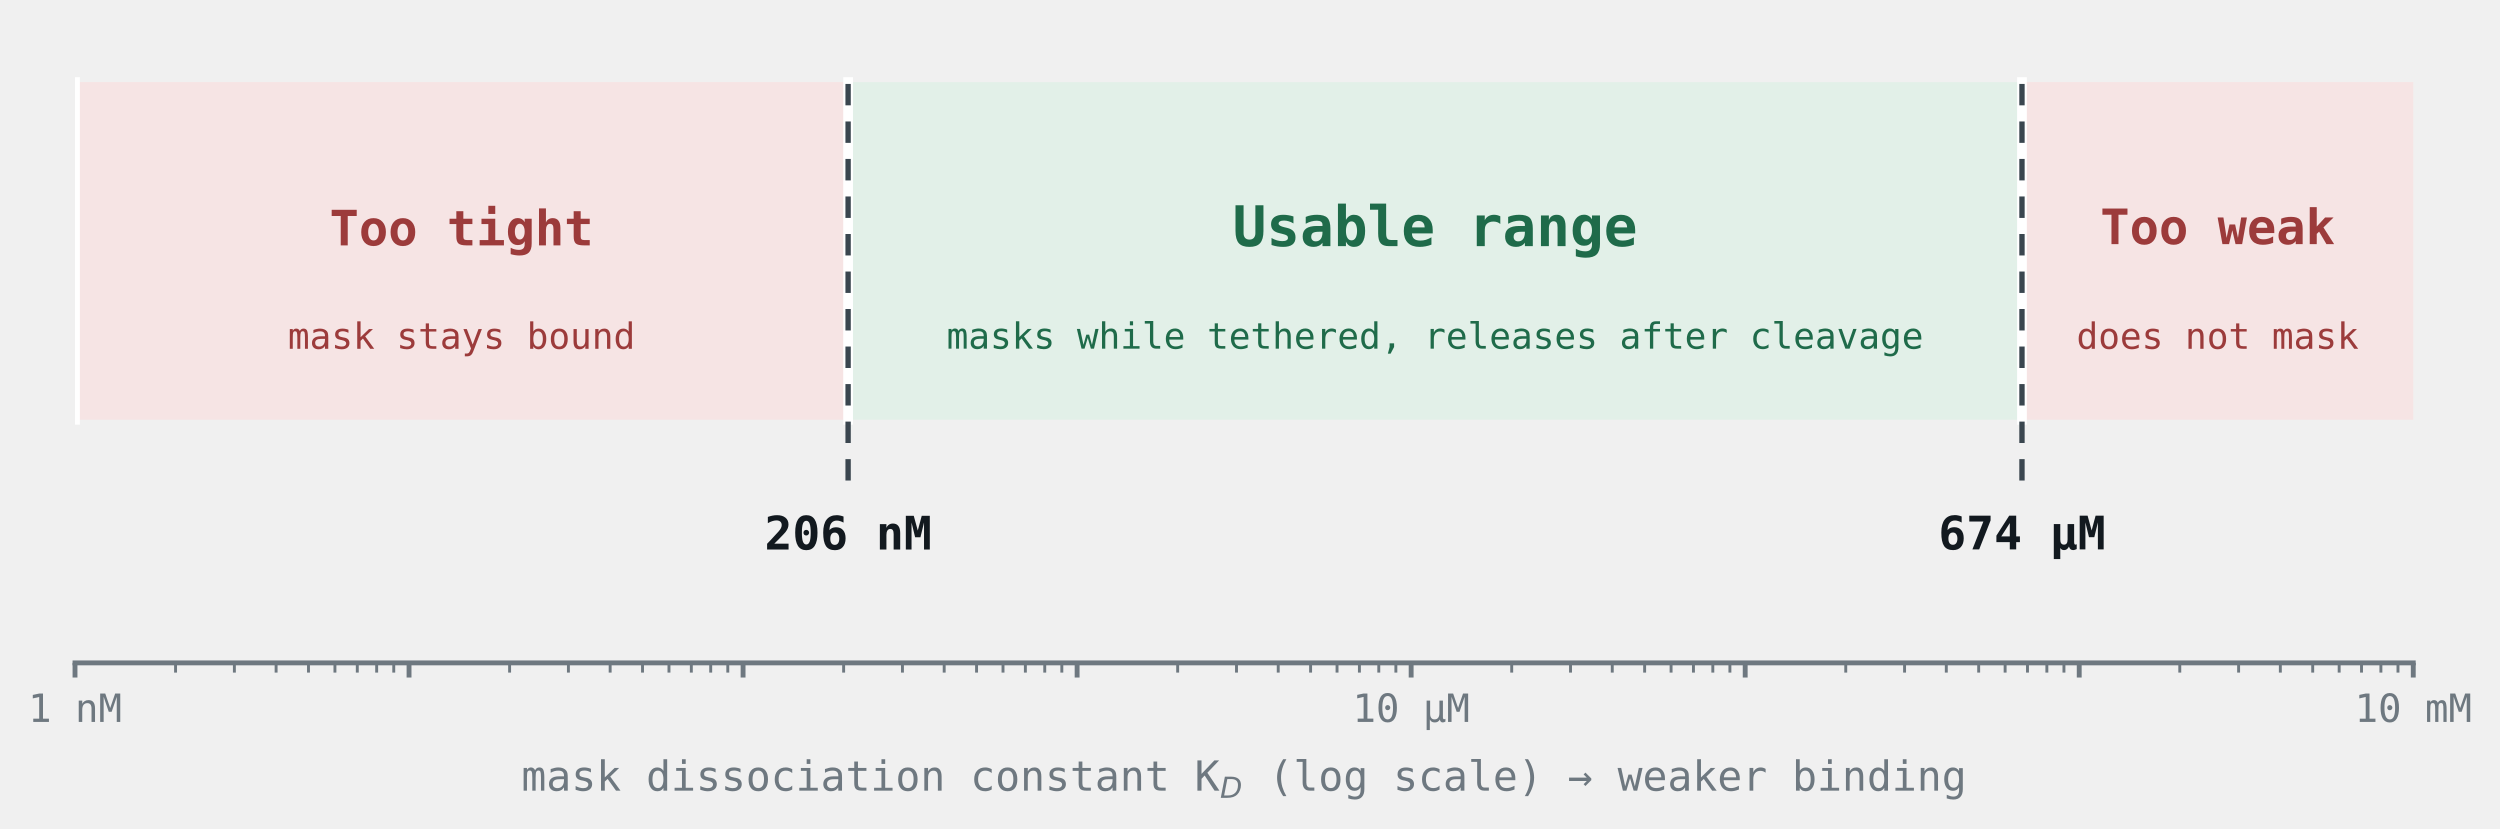
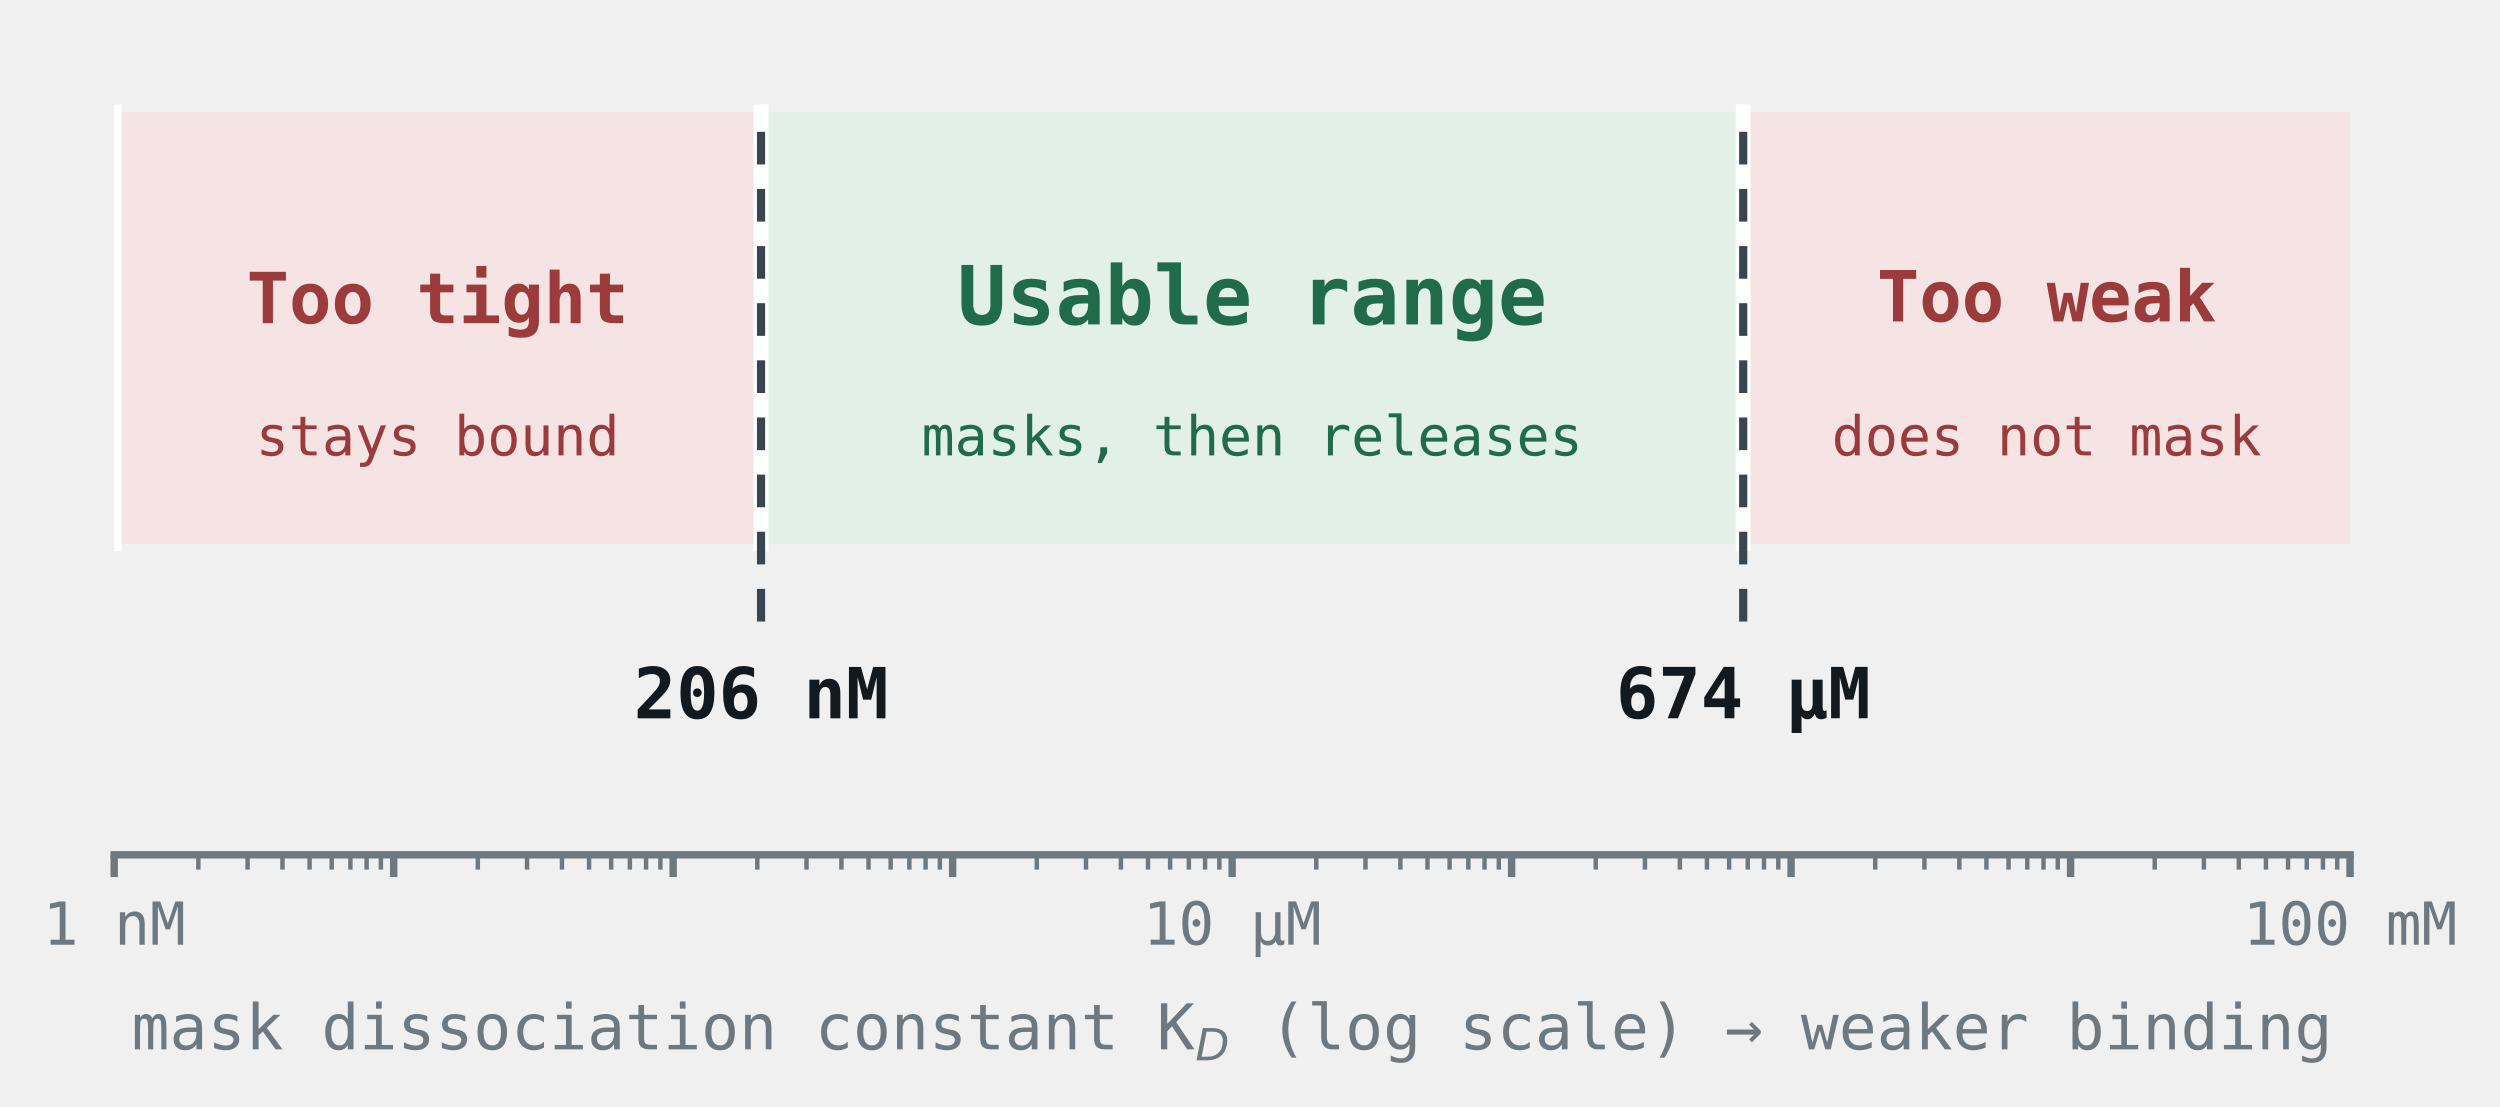
- <svg xmlns="http://www.w3.org/2000/svg" xmlns:xlink="http://www.w3.org/1999/xlink" width="513.073pt" height="170.004pt" viewBox="0 0 513.073 170.004" version="1.1">
+ <svg xmlns="http://www.w3.org/2000/svg" xmlns:xlink="http://www.w3.org/1999/xlink" width="336.921pt" height="149.159pt" viewBox="0 0 336.921 149.159" version="1.1">
  <defs>
    <style type="text/css">*{stroke-linejoin: round; stroke-linecap: butt}</style>
  </defs>
  <g id="figure_1">
    <g id="patch_1">
-       <path d="M 0 170.004  L 513.073 170.004  L 513.073 0  L 0 0  L 0 170.004  z " style="fill: none" />
+       <path d="M 0 149.159  L 336.921 149.159  L 336.921 0  L 0 0  L 0 149.159  z " style="fill: none" />
    </g>
    <g id="axes_1">
      <g id="patch_2">
-         <path d="M 15.393 144.36  L 495.272 144.36  L 495.272 5.76  L 15.393 5.76  L 15.393 144.36  z " style="fill: none" />
+         <path d="M 15.393 122.184  L 316.712 122.184  L 316.712 5.76  L 15.393 5.76  L 15.393 122.184  z " style="fill: none" />
      </g>
      <g id="FillBetweenPolyCollection_1">
        <defs>
-           <path id="m2a5d2c7351" d="M 15.393 -153.156  L 15.393 -83.856  L 174.057 -83.856  L 174.057 -153.156  L 174.057 -153.156  L 15.393 -153.156  z " />
+           <path id="meb7f5bed12" d="M 15.393 -134.085  L 15.393 -75.873  L 102.566 -75.873  L 102.566 -134.085  L 102.566 -134.085  L 15.393 -134.085  z " />
        </defs>
-         <g clip-path="url(#p0fb1579818)">
-           <use xlink:href="#m2a5d2c7351" x="0" y="170.004" style="fill: #f6e4e4" />
+         <g clip-path="url(#pdb99078b02)">
+           <use xlink:href="#meb7f5bed12" x="0" y="149.159" style="fill: #f6e4e4" />
        </g>
      </g>
      <g id="FillBetweenPolyCollection_2">
        <defs>
-           <path id="m93acea1d6e" d="M 174.057 -153.156  L 174.057 -83.856  L 414.969 -83.856  L 414.969 -153.156  L 414.969 -153.156  L 174.057 -153.156  z " />
+           <path id="mca9715cc57" d="M 102.566 -134.085  L 102.566 -75.873  L 234.928 -75.873  L 234.928 -134.085  L 234.928 -134.085  L 102.566 -134.085  z " />
        </defs>
-         <g clip-path="url(#p0fb1579818)">
-           <use xlink:href="#m93acea1d6e" x="0" y="170.004" style="fill: #e2f0e8" />
+         <g clip-path="url(#pdb99078b02)">
+           <use xlink:href="#mca9715cc57" x="0" y="149.159" style="fill: #e2f0e8" />
        </g>
      </g>
      <g id="FillBetweenPolyCollection_3">
        <defs>
-           <path id="m3453763837" d="M 414.969 -153.156  L 414.969 -83.856  L 495.272 -83.856  L 495.272 -153.156  L 495.272 -153.156  L 414.969 -153.156  z " />
+           <path id="m2b111c9cec" d="M 234.928 -134.085  L 234.928 -75.873  L 316.712 -75.873  L 316.712 -134.085  L 316.712 -134.085  L 234.928 -134.085  z " />
        </defs>
-         <g clip-path="url(#p0fb1579818)">
-           <use xlink:href="#m3453763837" x="0" y="170.004" style="fill: #f6e4e4" />
+         <g clip-path="url(#pdb99078b02)">
+           <use xlink:href="#m2b111c9cec" x="0" y="149.159" style="fill: #f6e4e4" />
        </g>
      </g>
      <g id="matplotlib.axis_1">
        <g id="xtick_1">
          <g id="line2d_1">
            <defs>
-               <path id="ma422f99b2c" d="M 0 0  L 0 3  " style="stroke: #6e7880" />
+               <path id="md1aecdc70e" d="M 0 0  L 0 3  " style="stroke: #6e7880" />
            </defs>
            <g>
-               <use xlink:href="#ma422f99b2c" x="15.393" y="136.044" style="fill: #6e7880; stroke: #6e7880" />
+               <use xlink:href="#md1aecdc70e" x="15.393" y="115.199" style="fill: #6e7880; stroke: #6e7880" />
            </g>
          </g>
          <g id="text_1">
-             <text style="font-size: 8px; font-family: 'DejaVu Sans Mono', 'SF Mono', 'Menlo', 'Consolas', 'Bitstream Vera Sans Mono', 'Computer Modern Typewriter', 'Andale Mono', 'Nimbus Mono L', 'Courier New', 'Courier', 'Fixed', 'Terminal', monospace; text-anchor: middle; fill: #6e7880" x="15.393" y="148.165" transform="rotate(-0 15.3925 148.1652)">1 nM</text>
+             <text style="font-size: 8px; font-family: 'DejaVu Sans Mono', 'SF Mono', 'Menlo', 'Consolas', 'Bitstream Vera Sans Mono', 'Computer Modern Typewriter', 'Andale Mono', 'Nimbus Mono L', 'Courier New', 'Courier', 'Fixed', 'Terminal', monospace; text-anchor: middle; fill: #6e7880" x="15.393" y="127.32" transform="rotate(-0 15.3925 127.3198)">1 nM</text>
          </g>
        </g>
        <g id="xtick_2">
          <g id="line2d_2">
            <g>
-               <use xlink:href="#ma422f99b2c" x="83.947" y="136.044" style="fill: #6e7880; stroke: #6e7880" />
+               <use xlink:href="#md1aecdc70e" x="53.057" y="115.199" style="fill: #6e7880; stroke: #6e7880" />
            </g>
          </g>
        </g>
        <g id="xtick_3">
          <g id="line2d_3">
            <g>
-               <use xlink:href="#ma422f99b2c" x="152.501" y="136.044" style="fill: #6e7880; stroke: #6e7880" />
+               <use xlink:href="#md1aecdc70e" x="90.722" y="115.199" style="fill: #6e7880; stroke: #6e7880" />
            </g>
          </g>
        </g>
        <g id="xtick_4">
          <g id="line2d_4">
            <g>
-               <use xlink:href="#ma422f99b2c" x="221.055" y="136.044" style="fill: #6e7880; stroke: #6e7880" />
+               <use xlink:href="#md1aecdc70e" x="128.387" y="115.199" style="fill: #6e7880; stroke: #6e7880" />
            </g>
          </g>
        </g>
        <g id="xtick_5">
          <g id="line2d_5">
            <g>
-               <use xlink:href="#ma422f99b2c" x="289.61" y="136.044" style="fill: #6e7880; stroke: #6e7880" />
+               <use xlink:href="#md1aecdc70e" x="166.053" y="115.199" style="fill: #6e7880; stroke: #6e7880" />
            </g>
          </g>
          <g id="text_2">
-             <text style="font-size: 8px; font-family: 'DejaVu Sans Mono', 'SF Mono', 'Menlo', 'Consolas', 'Bitstream Vera Sans Mono', 'Computer Modern Typewriter', 'Andale Mono', 'Nimbus Mono L', 'Courier New', 'Courier', 'Fixed', 'Terminal', monospace; text-anchor: middle; fill: #6e7880" x="289.61" y="148.156" transform="rotate(-0 289.6096 148.1565)">10 µM</text>
+             <text style="font-size: 8px; font-family: 'DejaVu Sans Mono', 'SF Mono', 'Menlo', 'Consolas', 'Bitstream Vera Sans Mono', 'Computer Modern Typewriter', 'Andale Mono', 'Nimbus Mono L', 'Courier New', 'Courier', 'Fixed', 'Terminal', monospace; text-anchor: middle; fill: #6e7880" x="166.053" y="127.311" transform="rotate(-0 166.0525 127.3111)">10 µM</text>
          </g>
        </g>
        <g id="xtick_6">
          <g id="line2d_6">
            <g>
-               <use xlink:href="#ma422f99b2c" x="358.164" y="136.044" style="fill: #6e7880; stroke: #6e7880" />
+               <use xlink:href="#md1aecdc70e" x="203.718" y="115.199" style="fill: #6e7880; stroke: #6e7880" />
            </g>
          </g>
        </g>
        <g id="xtick_7">
          <g id="line2d_7">
            <g>
-               <use xlink:href="#ma422f99b2c" x="426.718" y="136.044" style="fill: #6e7880; stroke: #6e7880" />
+               <use xlink:href="#md1aecdc70e" x="241.382" y="115.199" style="fill: #6e7880; stroke: #6e7880" />
            </g>
          </g>
        </g>
        <g id="xtick_8">
          <g id="line2d_8">
            <g>
-               <use xlink:href="#ma422f99b2c" x="495.272" y="136.044" style="fill: #6e7880; stroke: #6e7880" />
-             </g>
-           </g>
-           <g id="text_3">
-             <text style="font-size: 8px; font-family: 'DejaVu Sans Mono', 'SF Mono', 'Menlo', 'Consolas', 'Bitstream Vera Sans Mono', 'Computer Modern Typewriter', 'Andale Mono', 'Nimbus Mono L', 'Courier New', 'Courier', 'Fixed', 'Terminal', monospace; text-anchor: middle; fill: #6e7880" x="495.272" y="148.165" transform="rotate(-0 495.2725 148.1652)">10 mM</text>
+               <use xlink:href="#md1aecdc70e" x="279.048" y="115.199" style="fill: #6e7880; stroke: #6e7880" />
+             </g>
          </g>
        </g>
        <g id="xtick_9">
          <g id="line2d_9">
-             <defs>
-               <path id="m17f3af9f5d" d="M 0 0  L 0 2  " style="stroke: #6e7880; stroke-width: 0.6" />
-             </defs>
-             <g>
-               <use xlink:href="#m17f3af9f5d" x="36.029" y="136.044" style="fill: #6e7880; stroke: #6e7880; stroke-width: 0.6" />
-             </g>
+             <g>
+               <use xlink:href="#md1aecdc70e" x="316.712" y="115.199" style="fill: #6e7880; stroke: #6e7880" />
+             </g>
+           </g>
+           <g id="text_3">
+             <text style="font-size: 8px; font-family: 'DejaVu Sans Mono', 'SF Mono', 'Menlo', 'Consolas', 'Bitstream Vera Sans Mono', 'Computer Modern Typewriter', 'Andale Mono', 'Nimbus Mono L', 'Courier New', 'Courier', 'Fixed', 'Terminal', monospace; text-anchor: middle; fill: #6e7880" x="316.712" y="127.32" transform="rotate(-0 316.7125 127.3198)">100 mM</text>
          </g>
        </g>
        <g id="xtick_10">
          <g id="line2d_10">
-             <g>
-               <use xlink:href="#m17f3af9f5d" x="48.101" y="136.044" style="fill: #6e7880; stroke: #6e7880; stroke-width: 0.6" />
+             <defs>
+               <path id="m1890ecb68e" d="M 0 0  L 0 2  " style="stroke: #6e7880; stroke-width: 0.6" />
+             </defs>
+             <g>
+               <use xlink:href="#m1890ecb68e" x="26.731" y="115.199" style="fill: #6e7880; stroke: #6e7880; stroke-width: 0.6" />
            </g>
          </g>
        </g>
        <g id="xtick_11">
          <g id="line2d_11">
            <g>
-               <use xlink:href="#m17f3af9f5d" x="56.666" y="136.044" style="fill: #6e7880; stroke: #6e7880; stroke-width: 0.6" />
+               <use xlink:href="#m1890ecb68e" x="33.363" y="115.199" style="fill: #6e7880; stroke: #6e7880; stroke-width: 0.6" />
            </g>
          </g>
        </g>
        <g id="xtick_12">
          <g id="line2d_12">
            <g>
-               <use xlink:href="#m17f3af9f5d" x="63.31" y="136.044" style="fill: #6e7880; stroke: #6e7880; stroke-width: 0.6" />
+               <use xlink:href="#m1890ecb68e" x="38.069" y="115.199" style="fill: #6e7880; stroke: #6e7880; stroke-width: 0.6" />
            </g>
          </g>
        </g>
        <g id="xtick_13">
          <g id="line2d_13">
            <g>
-               <use xlink:href="#m17f3af9f5d" x="68.738" y="136.044" style="fill: #6e7880; stroke: #6e7880; stroke-width: 0.6" />
+               <use xlink:href="#m1890ecb68e" x="41.719" y="115.199" style="fill: #6e7880; stroke: #6e7880; stroke-width: 0.6" />
            </g>
          </g>
        </g>
        <g id="xtick_14">
          <g id="line2d_14">
            <g>
-               <use xlink:href="#m17f3af9f5d" x="73.328" y="136.044" style="fill: #6e7880; stroke: #6e7880; stroke-width: 0.6" />
+               <use xlink:href="#m1890ecb68e" x="44.702" y="115.199" style="fill: #6e7880; stroke: #6e7880; stroke-width: 0.6" />
            </g>
          </g>
        </g>
        <g id="xtick_15">
          <g id="line2d_15">
            <g>
-               <use xlink:href="#m17f3af9f5d" x="77.303" y="136.044" style="fill: #6e7880; stroke: #6e7880; stroke-width: 0.6" />
+               <use xlink:href="#m1890ecb68e" x="47.223" y="115.199" style="fill: #6e7880; stroke: #6e7880; stroke-width: 0.6" />
            </g>
          </g>
        </g>
        <g id="xtick_16">
          <g id="line2d_16">
            <g>
-               <use xlink:href="#m17f3af9f5d" x="80.81" y="136.044" style="fill: #6e7880; stroke: #6e7880; stroke-width: 0.6" />
+               <use xlink:href="#m1890ecb68e" x="49.407" y="115.199" style="fill: #6e7880; stroke: #6e7880; stroke-width: 0.6" />
            </g>
          </g>
        </g>
        <g id="xtick_17">
          <g id="line2d_17">
            <g>
-               <use xlink:href="#m17f3af9f5d" x="104.584" y="136.044" style="fill: #6e7880; stroke: #6e7880; stroke-width: 0.6" />
+               <use xlink:href="#m1890ecb68e" x="51.334" y="115.199" style="fill: #6e7880; stroke: #6e7880; stroke-width: 0.6" />
            </g>
          </g>
        </g>
        <g id="xtick_18">
          <g id="line2d_18">
            <g>
-               <use xlink:href="#m17f3af9f5d" x="116.655" y="136.044" style="fill: #6e7880; stroke: #6e7880; stroke-width: 0.6" />
+               <use xlink:href="#m1890ecb68e" x="64.396" y="115.199" style="fill: #6e7880; stroke: #6e7880; stroke-width: 0.6" />
            </g>
          </g>
        </g>
        <g id="xtick_19">
          <g id="line2d_19">
            <g>
-               <use xlink:href="#m17f3af9f5d" x="125.221" y="136.044" style="fill: #6e7880; stroke: #6e7880; stroke-width: 0.6" />
+               <use xlink:href="#m1890ecb68e" x="71.028" y="115.199" style="fill: #6e7880; stroke: #6e7880; stroke-width: 0.6" />
            </g>
          </g>
        </g>
        <g id="xtick_20">
          <g id="line2d_20">
            <g>
-               <use xlink:href="#m17f3af9f5d" x="131.864" y="136.044" style="fill: #6e7880; stroke: #6e7880; stroke-width: 0.6" />
+               <use xlink:href="#m1890ecb68e" x="75.734" y="115.199" style="fill: #6e7880; stroke: #6e7880; stroke-width: 0.6" />
            </g>
          </g>
        </g>
        <g id="xtick_21">
          <g id="line2d_21">
            <g>
-               <use xlink:href="#m17f3af9f5d" x="137.292" y="136.044" style="fill: #6e7880; stroke: #6e7880; stroke-width: 0.6" />
+               <use xlink:href="#m1890ecb68e" x="79.384" y="115.199" style="fill: #6e7880; stroke: #6e7880; stroke-width: 0.6" />
            </g>
          </g>
        </g>
        <g id="xtick_22">
          <g id="line2d_22">
            <g>
-               <use xlink:href="#m17f3af9f5d" x="141.882" y="136.044" style="fill: #6e7880; stroke: #6e7880; stroke-width: 0.6" />
+               <use xlink:href="#m1890ecb68e" x="82.367" y="115.199" style="fill: #6e7880; stroke: #6e7880; stroke-width: 0.6" />
            </g>
          </g>
        </g>
        <g id="xtick_23">
          <g id="line2d_23">
            <g>
-               <use xlink:href="#m17f3af9f5d" x="145.857" y="136.044" style="fill: #6e7880; stroke: #6e7880; stroke-width: 0.6" />
+               <use xlink:href="#m1890ecb68e" x="84.888" y="115.199" style="fill: #6e7880; stroke: #6e7880; stroke-width: 0.6" />
            </g>
          </g>
        </g>
        <g id="xtick_24">
          <g id="line2d_24">
            <g>
-               <use xlink:href="#m17f3af9f5d" x="149.364" y="136.044" style="fill: #6e7880; stroke: #6e7880; stroke-width: 0.6" />
+               <use xlink:href="#m1890ecb68e" x="87.072" y="115.199" style="fill: #6e7880; stroke: #6e7880; stroke-width: 0.6" />
            </g>
          </g>
        </g>
        <g id="xtick_25">
          <g id="line2d_25">
            <g>
-               <use xlink:href="#m17f3af9f5d" x="173.138" y="136.044" style="fill: #6e7880; stroke: #6e7880; stroke-width: 0.6" />
+               <use xlink:href="#m1890ecb68e" x="88.999" y="115.199" style="fill: #6e7880; stroke: #6e7880; stroke-width: 0.6" />
            </g>
          </g>
        </g>
        <g id="xtick_26">
          <g id="line2d_26">
            <g>
-               <use xlink:href="#m17f3af9f5d" x="185.21" y="136.044" style="fill: #6e7880; stroke: #6e7880; stroke-width: 0.6" />
+               <use xlink:href="#m1890ecb68e" x="102.061" y="115.199" style="fill: #6e7880; stroke: #6e7880; stroke-width: 0.6" />
            </g>
          </g>
        </g>
        <g id="xtick_27">
          <g id="line2d_27">
            <g>
-               <use xlink:href="#m17f3af9f5d" x="193.775" y="136.044" style="fill: #6e7880; stroke: #6e7880; stroke-width: 0.6" />
+               <use xlink:href="#m1890ecb68e" x="108.693" y="115.199" style="fill: #6e7880; stroke: #6e7880; stroke-width: 0.6" />
            </g>
          </g>
        </g>
        <g id="xtick_28">
          <g id="line2d_28">
            <g>
-               <use xlink:href="#m17f3af9f5d" x="200.418" y="136.044" style="fill: #6e7880; stroke: #6e7880; stroke-width: 0.6" />
+               <use xlink:href="#m1890ecb68e" x="113.399" y="115.199" style="fill: #6e7880; stroke: #6e7880; stroke-width: 0.6" />
            </g>
          </g>
        </g>
        <g id="xtick_29">
          <g id="line2d_29">
            <g>
-               <use xlink:href="#m17f3af9f5d" x="205.847" y="136.044" style="fill: #6e7880; stroke: #6e7880; stroke-width: 0.6" />
+               <use xlink:href="#m1890ecb68e" x="117.049" y="115.199" style="fill: #6e7880; stroke: #6e7880; stroke-width: 0.6" />
            </g>
          </g>
        </g>
        <g id="xtick_30">
          <g id="line2d_30">
            <g>
-               <use xlink:href="#m17f3af9f5d" x="210.436" y="136.044" style="fill: #6e7880; stroke: #6e7880; stroke-width: 0.6" />
+               <use xlink:href="#m1890ecb68e" x="120.032" y="115.199" style="fill: #6e7880; stroke: #6e7880; stroke-width: 0.6" />
            </g>
          </g>
        </g>
        <g id="xtick_31">
          <g id="line2d_31">
            <g>
-               <use xlink:href="#m17f3af9f5d" x="214.412" y="136.044" style="fill: #6e7880; stroke: #6e7880; stroke-width: 0.6" />
+               <use xlink:href="#m1890ecb68e" x="122.553" y="115.199" style="fill: #6e7880; stroke: #6e7880; stroke-width: 0.6" />
            </g>
          </g>
        </g>
        <g id="xtick_32">
          <g id="line2d_32">
            <g>
-               <use xlink:href="#m17f3af9f5d" x="217.918" y="136.044" style="fill: #6e7880; stroke: #6e7880; stroke-width: 0.6" />
+               <use xlink:href="#m1890ecb68e" x="124.737" y="115.199" style="fill: #6e7880; stroke: #6e7880; stroke-width: 0.6" />
            </g>
          </g>
        </g>
        <g id="xtick_33">
          <g id="line2d_33">
            <g>
-               <use xlink:href="#m17f3af9f5d" x="241.692" y="136.044" style="fill: #6e7880; stroke: #6e7880; stroke-width: 0.6" />
+               <use xlink:href="#m1890ecb68e" x="126.664" y="115.199" style="fill: #6e7880; stroke: #6e7880; stroke-width: 0.6" />
            </g>
          </g>
        </g>
        <g id="xtick_34">
          <g id="line2d_34">
            <g>
-               <use xlink:href="#m17f3af9f5d" x="253.764" y="136.044" style="fill: #6e7880; stroke: #6e7880; stroke-width: 0.6" />
+               <use xlink:href="#m1890ecb68e" x="139.726" y="115.199" style="fill: #6e7880; stroke: #6e7880; stroke-width: 0.6" />
            </g>
          </g>
        </g>
        <g id="xtick_35">
          <g id="line2d_35">
            <g>
-               <use xlink:href="#m17f3af9f5d" x="262.329" y="136.044" style="fill: #6e7880; stroke: #6e7880; stroke-width: 0.6" />
+               <use xlink:href="#m1890ecb68e" x="146.358" y="115.199" style="fill: #6e7880; stroke: #6e7880; stroke-width: 0.6" />
            </g>
          </g>
        </g>
        <g id="xtick_36">
          <g id="line2d_36">
            <g>
-               <use xlink:href="#m17f3af9f5d" x="268.973" y="136.044" style="fill: #6e7880; stroke: #6e7880; stroke-width: 0.6" />
+               <use xlink:href="#m1890ecb68e" x="151.064" y="115.199" style="fill: #6e7880; stroke: #6e7880; stroke-width: 0.6" />
            </g>
          </g>
        </g>
        <g id="xtick_37">
          <g id="line2d_37">
            <g>
-               <use xlink:href="#m17f3af9f5d" x="274.401" y="136.044" style="fill: #6e7880; stroke: #6e7880; stroke-width: 0.6" />
+               <use xlink:href="#m1890ecb68e" x="154.714" y="115.199" style="fill: #6e7880; stroke: #6e7880; stroke-width: 0.6" />
            </g>
          </g>
        </g>
        <g id="xtick_38">
          <g id="line2d_38">
            <g>
-               <use xlink:href="#m17f3af9f5d" x="278.99" y="136.044" style="fill: #6e7880; stroke: #6e7880; stroke-width: 0.6" />
+               <use xlink:href="#m1890ecb68e" x="157.697" y="115.199" style="fill: #6e7880; stroke: #6e7880; stroke-width: 0.6" />
            </g>
          </g>
        </g>
        <g id="xtick_39">
          <g id="line2d_39">
            <g>
-               <use xlink:href="#m17f3af9f5d" x="282.966" y="136.044" style="fill: #6e7880; stroke: #6e7880; stroke-width: 0.6" />
+               <use xlink:href="#m1890ecb68e" x="160.218" y="115.199" style="fill: #6e7880; stroke: #6e7880; stroke-width: 0.6" />
            </g>
          </g>
        </g>
        <g id="xtick_40">
          <g id="line2d_40">
            <g>
-               <use xlink:href="#m17f3af9f5d" x="286.473" y="136.044" style="fill: #6e7880; stroke: #6e7880; stroke-width: 0.6" />
+               <use xlink:href="#m1890ecb68e" x="162.402" y="115.199" style="fill: #6e7880; stroke: #6e7880; stroke-width: 0.6" />
            </g>
          </g>
        </g>
        <g id="xtick_41">
          <g id="line2d_41">
            <g>
-               <use xlink:href="#m17f3af9f5d" x="310.247" y="136.044" style="fill: #6e7880; stroke: #6e7880; stroke-width: 0.6" />
+               <use xlink:href="#m1890ecb68e" x="164.329" y="115.199" style="fill: #6e7880; stroke: #6e7880; stroke-width: 0.6" />
            </g>
          </g>
        </g>
        <g id="xtick_42">
          <g id="line2d_42">
            <g>
-               <use xlink:href="#m17f3af9f5d" x="322.318" y="136.044" style="fill: #6e7880; stroke: #6e7880; stroke-width: 0.6" />
+               <use xlink:href="#m1890ecb68e" x="177.391" y="115.199" style="fill: #6e7880; stroke: #6e7880; stroke-width: 0.6" />
            </g>
          </g>
        </g>
        <g id="xtick_43">
          <g id="line2d_43">
            <g>
-               <use xlink:href="#m17f3af9f5d" x="330.883" y="136.044" style="fill: #6e7880; stroke: #6e7880; stroke-width: 0.6" />
+               <use xlink:href="#m1890ecb68e" x="184.023" y="115.199" style="fill: #6e7880; stroke: #6e7880; stroke-width: 0.6" />
            </g>
          </g>
        </g>
        <g id="xtick_44">
          <g id="line2d_44">
            <g>
-               <use xlink:href="#m17f3af9f5d" x="337.527" y="136.044" style="fill: #6e7880; stroke: #6e7880; stroke-width: 0.6" />
+               <use xlink:href="#m1890ecb68e" x="188.729" y="115.199" style="fill: #6e7880; stroke: #6e7880; stroke-width: 0.6" />
            </g>
          </g>
        </g>
        <g id="xtick_45">
          <g id="line2d_45">
            <g>
-               <use xlink:href="#m17f3af9f5d" x="342.955" y="136.044" style="fill: #6e7880; stroke: #6e7880; stroke-width: 0.6" />
+               <use xlink:href="#m1890ecb68e" x="192.379" y="115.199" style="fill: #6e7880; stroke: #6e7880; stroke-width: 0.6" />
            </g>
          </g>
        </g>
        <g id="xtick_46">
          <g id="line2d_46">
            <g>
-               <use xlink:href="#m17f3af9f5d" x="347.545" y="136.044" style="fill: #6e7880; stroke: #6e7880; stroke-width: 0.6" />
+               <use xlink:href="#m1890ecb68e" x="195.362" y="115.199" style="fill: #6e7880; stroke: #6e7880; stroke-width: 0.6" />
            </g>
          </g>
        </g>
        <g id="xtick_47">
          <g id="line2d_47">
            <g>
-               <use xlink:href="#m17f3af9f5d" x="351.52" y="136.044" style="fill: #6e7880; stroke: #6e7880; stroke-width: 0.6" />
+               <use xlink:href="#m1890ecb68e" x="197.883" y="115.199" style="fill: #6e7880; stroke: #6e7880; stroke-width: 0.6" />
            </g>
          </g>
        </g>
        <g id="xtick_48">
          <g id="line2d_48">
            <g>
-               <use xlink:href="#m17f3af9f5d" x="355.027" y="136.044" style="fill: #6e7880; stroke: #6e7880; stroke-width: 0.6" />
+               <use xlink:href="#m1890ecb68e" x="200.067" y="115.199" style="fill: #6e7880; stroke: #6e7880; stroke-width: 0.6" />
            </g>
          </g>
        </g>
        <g id="xtick_49">
          <g id="line2d_49">
            <g>
-               <use xlink:href="#m17f3af9f5d" x="378.801" y="136.044" style="fill: #6e7880; stroke: #6e7880; stroke-width: 0.6" />
+               <use xlink:href="#m1890ecb68e" x="201.994" y="115.199" style="fill: #6e7880; stroke: #6e7880; stroke-width: 0.6" />
            </g>
          </g>
        </g>
        <g id="xtick_50">
          <g id="line2d_50">
            <g>
-               <use xlink:href="#m17f3af9f5d" x="390.873" y="136.044" style="fill: #6e7880; stroke: #6e7880; stroke-width: 0.6" />
+               <use xlink:href="#m1890ecb68e" x="215.056" y="115.199" style="fill: #6e7880; stroke: #6e7880; stroke-width: 0.6" />
            </g>
          </g>
        </g>
        <g id="xtick_51">
          <g id="line2d_51">
            <g>
-               <use xlink:href="#m17f3af9f5d" x="399.438" y="136.044" style="fill: #6e7880; stroke: #6e7880; stroke-width: 0.6" />
+               <use xlink:href="#m1890ecb68e" x="221.688" y="115.199" style="fill: #6e7880; stroke: #6e7880; stroke-width: 0.6" />
            </g>
          </g>
        </g>
        <g id="xtick_52">
          <g id="line2d_52">
            <g>
-               <use xlink:href="#m17f3af9f5d" x="406.081" y="136.044" style="fill: #6e7880; stroke: #6e7880; stroke-width: 0.6" />
+               <use xlink:href="#m1890ecb68e" x="226.394" y="115.199" style="fill: #6e7880; stroke: #6e7880; stroke-width: 0.6" />
            </g>
          </g>
        </g>
        <g id="xtick_53">
          <g id="line2d_53">
            <g>
-               <use xlink:href="#m17f3af9f5d" x="411.51" y="136.044" style="fill: #6e7880; stroke: #6e7880; stroke-width: 0.6" />
+               <use xlink:href="#m1890ecb68e" x="230.044" y="115.199" style="fill: #6e7880; stroke: #6e7880; stroke-width: 0.6" />
            </g>
          </g>
        </g>
        <g id="xtick_54">
          <g id="line2d_54">
            <g>
-               <use xlink:href="#m17f3af9f5d" x="416.099" y="136.044" style="fill: #6e7880; stroke: #6e7880; stroke-width: 0.6" />
+               <use xlink:href="#m1890ecb68e" x="233.027" y="115.199" style="fill: #6e7880; stroke: #6e7880; stroke-width: 0.6" />
            </g>
          </g>
        </g>
        <g id="xtick_55">
          <g id="line2d_55">
            <g>
-               <use xlink:href="#m17f3af9f5d" x="420.075" y="136.044" style="fill: #6e7880; stroke: #6e7880; stroke-width: 0.6" />
+               <use xlink:href="#m1890ecb68e" x="235.548" y="115.199" style="fill: #6e7880; stroke: #6e7880; stroke-width: 0.6" />
            </g>
          </g>
        </g>
        <g id="xtick_56">
          <g id="line2d_56">
            <g>
-               <use xlink:href="#m17f3af9f5d" x="423.581" y="136.044" style="fill: #6e7880; stroke: #6e7880; stroke-width: 0.6" />
+               <use xlink:href="#m1890ecb68e" x="237.732" y="115.199" style="fill: #6e7880; stroke: #6e7880; stroke-width: 0.6" />
            </g>
          </g>
        </g>
        <g id="xtick_57">
          <g id="line2d_57">
            <g>
-               <use xlink:href="#m17f3af9f5d" x="447.355" y="136.044" style="fill: #6e7880; stroke: #6e7880; stroke-width: 0.6" />
+               <use xlink:href="#m1890ecb68e" x="239.659" y="115.199" style="fill: #6e7880; stroke: #6e7880; stroke-width: 0.6" />
            </g>
          </g>
        </g>
        <g id="xtick_58">
          <g id="line2d_58">
            <g>
-               <use xlink:href="#m17f3af9f5d" x="459.427" y="136.044" style="fill: #6e7880; stroke: #6e7880; stroke-width: 0.6" />
+               <use xlink:href="#m1890ecb68e" x="252.721" y="115.199" style="fill: #6e7880; stroke: #6e7880; stroke-width: 0.6" />
            </g>
          </g>
        </g>
        <g id="xtick_59">
          <g id="line2d_59">
            <g>
-               <use xlink:href="#m17f3af9f5d" x="467.992" y="136.044" style="fill: #6e7880; stroke: #6e7880; stroke-width: 0.6" />
+               <use xlink:href="#m1890ecb68e" x="259.353" y="115.199" style="fill: #6e7880; stroke: #6e7880; stroke-width: 0.6" />
            </g>
          </g>
        </g>
        <g id="xtick_60">
          <g id="line2d_60">
            <g>
-               <use xlink:href="#m17f3af9f5d" x="474.636" y="136.044" style="fill: #6e7880; stroke: #6e7880; stroke-width: 0.6" />
+               <use xlink:href="#m1890ecb68e" x="264.059" y="115.199" style="fill: #6e7880; stroke: #6e7880; stroke-width: 0.6" />
            </g>
          </g>
        </g>
        <g id="xtick_61">
          <g id="line2d_61">
            <g>
-               <use xlink:href="#m17f3af9f5d" x="480.064" y="136.044" style="fill: #6e7880; stroke: #6e7880; stroke-width: 0.6" />
+               <use xlink:href="#m1890ecb68e" x="267.709" y="115.199" style="fill: #6e7880; stroke: #6e7880; stroke-width: 0.6" />
            </g>
          </g>
        </g>
        <g id="xtick_62">
          <g id="line2d_62">
            <g>
-               <use xlink:href="#m17f3af9f5d" x="484.653" y="136.044" style="fill: #6e7880; stroke: #6e7880; stroke-width: 0.6" />
+               <use xlink:href="#m1890ecb68e" x="270.692" y="115.199" style="fill: #6e7880; stroke: #6e7880; stroke-width: 0.6" />
            </g>
          </g>
        </g>
        <g id="xtick_63">
          <g id="line2d_63">
            <g>
-               <use xlink:href="#m17f3af9f5d" x="488.629" y="136.044" style="fill: #6e7880; stroke: #6e7880; stroke-width: 0.6" />
+               <use xlink:href="#m1890ecb68e" x="273.213" y="115.199" style="fill: #6e7880; stroke: #6e7880; stroke-width: 0.6" />
            </g>
          </g>
        </g>
        <g id="xtick_64">
          <g id="line2d_64">
            <g>
-               <use xlink:href="#m17f3af9f5d" x="492.136" y="136.044" style="fill: #6e7880; stroke: #6e7880; stroke-width: 0.6" />
+               <use xlink:href="#m1890ecb68e" x="275.397" y="115.199" style="fill: #6e7880; stroke: #6e7880; stroke-width: 0.6" />
+             </g>
+           </g>
+         </g>
+         <g id="xtick_65">
+           <g id="line2d_65">
+             <g>
+               <use xlink:href="#m1890ecb68e" x="277.324" y="115.199" style="fill: #6e7880; stroke: #6e7880; stroke-width: 0.6" />
+             </g>
+           </g>
+         </g>
+         <g id="xtick_66">
+           <g id="line2d_66">
+             <g>
+               <use xlink:href="#m1890ecb68e" x="290.386" y="115.199" style="fill: #6e7880; stroke: #6e7880; stroke-width: 0.6" />
+             </g>
+           </g>
+         </g>
+         <g id="xtick_67">
+           <g id="line2d_67">
+             <g>
+               <use xlink:href="#m1890ecb68e" x="297.018" y="115.199" style="fill: #6e7880; stroke: #6e7880; stroke-width: 0.6" />
+             </g>
+           </g>
+         </g>
+         <g id="xtick_68">
+           <g id="line2d_68">
+             <g>
+               <use xlink:href="#m1890ecb68e" x="301.724" y="115.199" style="fill: #6e7880; stroke: #6e7880; stroke-width: 0.6" />
+             </g>
+           </g>
+         </g>
+         <g id="xtick_69">
+           <g id="line2d_69">
+             <g>
+               <use xlink:href="#m1890ecb68e" x="305.374" y="115.199" style="fill: #6e7880; stroke: #6e7880; stroke-width: 0.6" />
+             </g>
+           </g>
+         </g>
+         <g id="xtick_70">
+           <g id="line2d_70">
+             <g>
+               <use xlink:href="#m1890ecb68e" x="308.357" y="115.199" style="fill: #6e7880; stroke: #6e7880; stroke-width: 0.6" />
+             </g>
+           </g>
+         </g>
+         <g id="xtick_71">
+           <g id="line2d_71">
+             <g>
+               <use xlink:href="#m1890ecb68e" x="310.878" y="115.199" style="fill: #6e7880; stroke: #6e7880; stroke-width: 0.6" />
+             </g>
+           </g>
+         </g>
+         <g id="xtick_72">
+           <g id="line2d_72">
+             <g>
+               <use xlink:href="#m1890ecb68e" x="313.062" y="115.199" style="fill: #6e7880; stroke: #6e7880; stroke-width: 0.6" />
+             </g>
+           </g>
+         </g>
+         <g id="xtick_73">
+           <g id="line2d_73">
+             <g>
+               <use xlink:href="#m1890ecb68e" x="314.989" y="115.199" style="fill: #6e7880; stroke: #6e7880; stroke-width: 0.6" />
            </g>
          </g>
        </g>
        <g id="text_4">
-           <g style="fill: #6e7880" transform="translate(107.0075 162.374)">
+           <g style="fill: #6e7880" transform="translate(17.7275 141.5286)">
            <text>
              <tspan x="0" y="-0.109" style="font-size: 8.5px; font-family: 'DejaVu Sans Mono'; fill: #6e7880">m</tspan>
              <tspan x="5.117" y="-0.109" style="font-size: 8.5px; font-family: 'DejaVu Sans Mono'; fill: #6e7880">a</tspan>
              <tspan x="10.235" y="-0.109" style="font-size: 8.5px; font-family: 'DejaVu Sans Mono'; fill: #6e7880">s</tspan>
              <tspan x="15.352" y="-0.109" style="font-size: 8.5px; font-family: 'DejaVu Sans Mono'; fill: #6e7880">k</tspan>
              <tspan x="20.47" y="-0.109" style="font-size: 8.5px; font-family: 'DejaVu Sans Mono'; fill: #6e7880"> </tspan>
              <tspan x="25.587" y="-0.109" style="font-size: 8.5px; font-family: 'DejaVu Sans Mono'; fill: #6e7880">d</tspan>
              <tspan x="30.705" y="-0.109" style="font-size: 8.5px; font-family: 'DejaVu Sans Mono'; fill: #6e7880">i</tspan>
              <tspan x="35.822" y="-0.109" style="font-size: 8.5px; font-family: 'DejaVu Sans Mono'; fill: #6e7880">s</tspan>
              <tspan x="40.939" y="-0.109" style="font-size: 8.5px; font-family: 'DejaVu Sans Mono'; fill: #6e7880">s</tspan>
              <tspan x="46.057" y="-0.109" style="font-size: 8.5px; font-family: 'DejaVu Sans Mono'; fill: #6e7880">o</tspan>
              <tspan x="51.174" y="-0.109" style="font-size: 8.5px; font-family: 'DejaVu Sans Mono'; fill: #6e7880">c</tspan>
              <tspan x="56.292" y="-0.109" style="font-size: 8.5px; font-family: 'DejaVu Sans Mono'; fill: #6e7880">i</tspan>
              <tspan x="61.409" y="-0.109" style="font-size: 8.5px; font-family: 'DejaVu Sans Mono'; fill: #6e7880">a</tspan>
              <tspan x="66.527" y="-0.109" style="font-size: 8.5px; font-family: 'DejaVu Sans Mono'; fill: #6e7880">t</tspan>
              <tspan x="71.644" y="-0.109" style="font-size: 8.5px; font-family: 'DejaVu Sans Mono'; fill: #6e7880">i</tspan>
              <tspan x="76.761" y="-0.109" style="font-size: 8.5px; font-family: 'DejaVu Sans Mono'; fill: #6e7880">o</tspan>
              <tspan x="81.879" y="-0.109" style="font-size: 8.5px; font-family: 'DejaVu Sans Mono'; fill: #6e7880">n</tspan>
              <tspan x="86.996" y="-0.109" style="font-size: 8.5px; font-family: 'DejaVu Sans Mono'; fill: #6e7880"> </tspan>
              <tspan x="92.114" y="-0.109" style="font-size: 8.5px; font-family: 'DejaVu Sans Mono'; fill: #6e7880">c</tspan>
              <tspan x="97.231" y="-0.109" style="font-size: 8.5px; font-family: 'DejaVu Sans Mono'; fill: #6e7880">o</tspan>
              <tspan x="102.349" y="-0.109" style="font-size: 8.5px; font-family: 'DejaVu Sans Mono'; fill: #6e7880">n</tspan>
              <tspan x="107.466" y="-0.109" style="font-size: 8.5px; font-family: 'DejaVu Sans Mono'; fill: #6e7880">s</tspan>
              <tspan x="112.583" y="-0.109" style="font-size: 8.5px; font-family: 'DejaVu Sans Mono'; fill: #6e7880">t</tspan>
              <tspan x="117.701" y="-0.109" style="font-size: 8.5px; font-family: 'DejaVu Sans Mono'; fill: #6e7880">a</tspan>
              <tspan x="122.818" y="-0.109" style="font-size: 8.5px; font-family: 'DejaVu Sans Mono'; fill: #6e7880">n</tspan>
              <tspan x="127.936" y="-0.109" style="font-size: 8.5px; font-family: 'DejaVu Sans Mono'; fill: #6e7880">t</tspan>
              <tspan x="133.053" y="-0.109" style="font-size: 8.5px; font-family: 'DejaVu Sans Mono'; fill: #6e7880"> </tspan>
              <tspan x="138.171" y="-0.109" style="font-size: 8.5px; font-family: 'DejaVu Sans Mono'; fill: #6e7880">K</tspan>
              <tspan x="148.202" y="-0.109" style="font-size: 8.5px; font-family: 'DejaVu Sans Mono'; fill: #6e7880"> </tspan>
              <tspan x="153.319" y="-0.109" style="font-size: 8.5px; font-family: 'DejaVu Sans Mono'; fill: #6e7880">(</tspan>
              <tspan x="158.437" y="-0.109" style="font-size: 8.5px; font-family: 'DejaVu Sans Mono'; fill: #6e7880">l</tspan>
              <tspan x="163.554" y="-0.109" style="font-size: 8.5px; font-family: 'DejaVu Sans Mono'; fill: #6e7880">o</tspan>
              <tspan x="168.672" y="-0.109" style="font-size: 8.5px; font-family: 'DejaVu Sans Mono'; fill: #6e7880">g</tspan>
              <tspan x="173.789" y="-0.109" style="font-size: 8.5px; font-family: 'DejaVu Sans Mono'; fill: #6e7880"> </tspan>
              <tspan x="178.907" y="-0.109" style="font-size: 8.5px; font-family: 'DejaVu Sans Mono'; fill: #6e7880">s</tspan>
              <tspan x="184.024" y="-0.109" style="font-size: 8.5px; font-family: 'DejaVu Sans Mono'; fill: #6e7880">c</tspan>
              <tspan x="189.141" y="-0.109" style="font-size: 8.5px; font-family: 'DejaVu Sans Mono'; fill: #6e7880">a</tspan>
              <tspan x="194.259" y="-0.109" style="font-size: 8.5px; font-family: 'DejaVu Sans Mono'; fill: #6e7880">l</tspan>
              <tspan x="199.376" y="-0.109" style="font-size: 8.5px; font-family: 'DejaVu Sans Mono'; fill: #6e7880">e</tspan>
              <tspan x="204.494" y="-0.109" style="font-size: 8.5px; font-family: 'DejaVu Sans Mono'; fill: #6e7880">)</tspan>
              <tspan x="209.611" y="-0.109" style="font-size: 8.5px; font-family: 'DejaVu Sans Mono'; fill: #6e7880"> </tspan>
              <tspan x="214.729" y="-0.109" style="font-size: 8.5px; font-family: 'DejaVu Sans Mono'; fill: #6e7880">→</tspan>
              <tspan x="219.846" y="-0.109" style="font-size: 8.5px; font-family: 'DejaVu Sans Mono'; fill: #6e7880"> </tspan>
              <tspan x="224.963" y="-0.109" style="font-size: 8.5px; font-family: 'DejaVu Sans Mono'; fill: #6e7880">w</tspan>
              <tspan x="230.081" y="-0.109" style="font-size: 8.5px; font-family: 'DejaVu Sans Mono'; fill: #6e7880">e</tspan>
              <tspan x="235.198" y="-0.109" style="font-size: 8.5px; font-family: 'DejaVu Sans Mono'; fill: #6e7880">a</tspan>
              <tspan x="240.316" y="-0.109" style="font-size: 8.5px; font-family: 'DejaVu Sans Mono'; fill: #6e7880">k</tspan>
              <tspan x="245.433" y="-0.109" style="font-size: 8.5px; font-family: 'DejaVu Sans Mono'; fill: #6e7880">e</tspan>
              <tspan x="250.551" y="-0.109" style="font-size: 8.5px; font-family: 'DejaVu Sans Mono'; fill: #6e7880">r</tspan>
              <tspan x="255.668" y="-0.109" style="font-size: 8.5px; font-family: 'DejaVu Sans Mono'; fill: #6e7880"> </tspan>
              <tspan x="260.785" y="-0.109" style="font-size: 8.5px; font-family: 'DejaVu Sans Mono'; fill: #6e7880">b</tspan>
              <tspan x="265.903" y="-0.109" style="font-size: 8.5px; font-family: 'DejaVu Sans Mono'; fill: #6e7880">i</tspan>
              <tspan x="271.02" y="-0.109" style="font-size: 8.5px; font-family: 'DejaVu Sans Mono'; fill: #6e7880">n</tspan>
              <tspan x="276.138" y="-0.109" style="font-size: 8.5px; font-family: 'DejaVu Sans Mono'; fill: #6e7880">d</tspan>
              <tspan x="281.255" y="-0.109" style="font-size: 8.5px; font-family: 'DejaVu Sans Mono'; fill: #6e7880">i</tspan>
              <tspan x="286.373" y="-0.109" style="font-size: 8.5px; font-family: 'DejaVu Sans Mono'; fill: #6e7880">n</tspan>
              <tspan x="291.49" y="-0.109" style="font-size: 8.5px; font-family: 'DejaVu Sans Mono'; fill: #6e7880">g</tspan>
              <tspan x="143.374" y="1.367" style="font-style: oblique; font-size: 5.95px; font-family: 'DejaVu Sans'; fill: #6e7880">D</tspan>
            </text>
          </g>
        </g>
      </g>
      <g id="matplotlib.axis_2" />
      <g id="patch_3">
-         <path d="M 15.393 136.044  L 495.272 136.044  " style="fill: none; stroke: #6e7880; stroke-linejoin: miter; stroke-linecap: square" />
-       </g>
-       <g id="line2d_65">
-         <path d="M 15.393 86.148  L 15.393 16.848  " clip-path="url(#p0fb1579818)" style="fill: none; stroke: #ffffff; stroke-width: 2; stroke-linecap: square" />
-       </g>
-       <g id="line2d_66">
-         <path d="M 174.057 86.148  L 174.057 16.848  " clip-path="url(#p0fb1579818)" style="fill: none; stroke: #ffffff; stroke-width: 2; stroke-linecap: square" />
-       </g>
-       <g id="line2d_67">
-         <path d="M 414.969 86.148  L 414.969 16.848  " clip-path="url(#p0fb1579818)" style="fill: none; stroke: #ffffff; stroke-width: 2; stroke-linecap: square" />
+         <path d="M 15.393 115.199  L 316.712 115.199  " style="fill: none; stroke: #6e7880; stroke-linejoin: miter; stroke-linecap: square" />
+       </g>
+       <g id="line2d_74">
+         <path d="M 15.393 73.286  L 15.393 15.074  " clip-path="url(#pdb99078b02)" style="fill: none; stroke: #ffffff; stroke-width: 2; stroke-linecap: square" />
+       </g>
+       <g id="line2d_75">
+         <path d="M 102.566 73.286  L 102.566 15.074  " clip-path="url(#pdb99078b02)" style="fill: none; stroke: #ffffff; stroke-width: 2; stroke-linecap: square" />
+       </g>
+       <g id="line2d_76">
+         <path d="M 234.928 73.286  L 234.928 15.074  " clip-path="url(#pdb99078b02)" style="fill: none; stroke: #ffffff; stroke-width: 2; stroke-linecap: square" />
      </g>
      <g id="text_5">
-         <text style="font-weight: 700; font-size: 10px; font-family: 'DejaVu Sans Mono', 'SF Mono', 'Menlo', 'Consolas', 'Bitstream Vera Sans Mono', 'Computer Modern Typewriter', 'Andale Mono', 'Nimbus Mono L', 'Courier New', 'Courier', 'Fixed', 'Terminal', monospace; text-anchor: middle; fill: #9c3b3b" x="94.725" y="50.36" transform="rotate(-0 94.72495 50.36031)">Too tight</text>
+         <text style="font-weight: 700; font-size: 9.5px; font-family: 'DejaVu Sans Mono', 'SF Mono', 'Menlo', 'Consolas', 'Bitstream Vera Sans Mono', 'Computer Modern Typewriter', 'Andale Mono', 'Nimbus Mono L', 'Courier New', 'Courier', 'Fixed', 'Terminal', monospace; text-anchor: middle; fill: #9c3b3b" x="58.979" y="43.556" transform="rotate(-0 58.97922 43.5565)">Too tight</text>
      </g>
      <g id="text_6">
-         <text style="font-size: 7.4px; font-family: 'DejaVu Sans Mono', 'SF Mono', 'Menlo', 'Consolas', 'Bitstream Vera Sans Mono', 'Computer Modern Typewriter', 'Andale Mono', 'Nimbus Mono L', 'Courier New', 'Courier', 'Fixed', 'Terminal', monospace; text-anchor: middle; fill: #9c3b3b" x="94.725" y="71.578" transform="rotate(-0 94.72495 71.57759)">mask stays bound</text>
+         <text style="font-size: 7.4px; font-family: 'DejaVu Sans Mono', 'SF Mono', 'Menlo', 'Consolas', 'Bitstream Vera Sans Mono', 'Computer Modern Typewriter', 'Andale Mono', 'Nimbus Mono L', 'Courier New', 'Courier', 'Fixed', 'Terminal', monospace; text-anchor: middle; fill: #9c3b3b" x="58.979" y="61.377" transform="rotate(-0 58.97922 61.37663)">stays bound</text>
      </g>
      <g id="text_7">
-         <text style="font-weight: 700; font-size: 11.5px; font-family: 'DejaVu Sans Mono', 'SF Mono', 'Menlo', 'Consolas', 'Bitstream Vera Sans Mono', 'Computer Modern Typewriter', 'Andale Mono', 'Nimbus Mono L', 'Courier New', 'Courier', 'Fixed', 'Terminal', monospace; text-anchor: middle; fill: #1f6b4a" x="294.513" y="50.513" transform="rotate(-0 294.5134 50.51328)">Usable range</text>
+         <text style="font-weight: 700; font-size: 11px; font-family: 'DejaVu Sans Mono', 'SF Mono', 'Menlo', 'Consolas', 'Bitstream Vera Sans Mono', 'Computer Modern Typewriter', 'Andale Mono', 'Nimbus Mono L', 'Courier New', 'Courier', 'Fixed', 'Terminal', monospace; text-anchor: middle; fill: #1f6b4a" x="168.747" y="43.723" transform="rotate(-0 168.7467 43.72251)">Usable range</text>
      </g>
      <g id="text_8">
-         <text style="font-size: 7.4px; font-family: 'DejaVu Sans Mono', 'SF Mono', 'Menlo', 'Consolas', 'Bitstream Vera Sans Mono', 'Computer Modern Typewriter', 'Andale Mono', 'Nimbus Mono L', 'Courier New', 'Courier', 'Fixed', 'Terminal', monospace; text-anchor: middle; fill: #1f6b4a" x="294.513" y="71.552" transform="rotate(-0 294.5134 71.55216)">masks while tethered, releases after cleavage</text>
+         <text style="font-size: 7.4px; font-family: 'DejaVu Sans Mono', 'SF Mono', 'Menlo', 'Consolas', 'Bitstream Vera Sans Mono', 'Computer Modern Typewriter', 'Andale Mono', 'Nimbus Mono L', 'Courier New', 'Courier', 'Fixed', 'Terminal', monospace; text-anchor: middle; fill: #1f6b4a" x="168.747" y="61.377" transform="rotate(-0 168.7467 61.37663)">masks, then releases</text>
      </g>
      <g id="text_9">
-         <text style="font-weight: 700; font-size: 10px; font-family: 'DejaVu Sans Mono', 'SF Mono', 'Menlo', 'Consolas', 'Bitstream Vera Sans Mono', 'Computer Modern Typewriter', 'Andale Mono', 'Nimbus Mono L', 'Courier New', 'Courier', 'Fixed', 'Terminal', monospace; text-anchor: middle; fill: #9c3b3b" x="455.121" y="50.099" transform="rotate(-0 455.121 50.09938)">Too weak</text>
+         <text style="font-weight: 700; font-size: 9.5px; font-family: 'DejaVu Sans Mono', 'SF Mono', 'Menlo', 'Consolas', 'Bitstream Vera Sans Mono', 'Computer Modern Typewriter', 'Andale Mono', 'Nimbus Mono L', 'Courier New', 'Courier', 'Fixed', 'Terminal', monospace; text-anchor: middle; fill: #9c3b3b" x="275.82" y="43.309" transform="rotate(-0 275.82 43.30861)">Too weak</text>
      </g>
      <g id="text_10">
-         <text style="font-size: 7.4px; font-family: 'DejaVu Sans Mono', 'SF Mono', 'Menlo', 'Consolas', 'Bitstream Vera Sans Mono', 'Computer Modern Typewriter', 'Andale Mono', 'Nimbus Mono L', 'Courier New', 'Courier', 'Fixed', 'Terminal', monospace; text-anchor: middle; fill: #9c3b3b" x="455.121" y="71.578" transform="rotate(-0 455.121 71.57759)">does not mask</text>
-       </g>
-       <g id="line2d_68">
-         <path d="M 174.057 98.622  L 174.057 16.848  " clip-path="url(#p0fb1579818)" style="fill: none; stroke-dasharray: 4.4,3.3; stroke-dashoffset: 0; stroke: #3a464f; stroke-width: 1.1" />
+         <text style="font-size: 7.4px; font-family: 'DejaVu Sans Mono', 'SF Mono', 'Menlo', 'Consolas', 'Bitstream Vera Sans Mono', 'Computer Modern Typewriter', 'Andale Mono', 'Nimbus Mono L', 'Courier New', 'Courier', 'Fixed', 'Terminal', monospace; text-anchor: middle; fill: #9c3b3b" x="275.82" y="61.377" transform="rotate(-0 275.82 61.37663)">does not mask</text>
+       </g>
+       <g id="line2d_77">
+         <path d="M 102.566 83.764  L 102.566 15.074  " clip-path="url(#pdb99078b02)" style="fill: none; stroke-dasharray: 4.4,3.3; stroke-dashoffset: 0; stroke: #3a464f; stroke-width: 1.1" />
      </g>
      <g id="text_11">
-         <text style="font-weight: 700; font-size: 9.5px; font-family: 'DejaVu Sans Mono', 'SF Mono', 'Menlo', 'Consolas', 'Bitstream Vera Sans Mono', 'Computer Modern Typewriter', 'Andale Mono', 'Nimbus Mono L', 'Courier New', 'Courier', 'Fixed', 'Terminal', monospace; text-anchor: middle; fill: #12191f" x="174.057" y="112.771" transform="rotate(-0 174.0574 112.7705)">206 nM</text>
-       </g>
-       <g id="line2d_69">
-         <path d="M 414.969 98.622  L 414.969 16.848  " clip-path="url(#p0fb1579818)" style="fill: none; stroke-dasharray: 4.4,3.3; stroke-dashoffset: 0; stroke: #3a464f; stroke-width: 1.1" />
+         <text style="font-weight: 700; font-size: 9.5px; font-family: 'DejaVu Sans Mono', 'SF Mono', 'Menlo', 'Consolas', 'Bitstream Vera Sans Mono', 'Computer Modern Typewriter', 'Andale Mono', 'Nimbus Mono L', 'Courier New', 'Courier', 'Fixed', 'Terminal', monospace; text-anchor: middle; fill: #12191f" x="102.566" y="96.804" transform="rotate(-0 102.5659 96.8038)">206 nM</text>
+       </g>
+       <g id="line2d_78">
+         <path d="M 234.928 83.764  L 234.928 15.074  " clip-path="url(#pdb99078b02)" style="fill: none; stroke-dasharray: 4.4,3.3; stroke-dashoffset: 0; stroke: #3a464f; stroke-width: 1.1" />
      </g>
      <g id="text_12">
-         <text style="font-weight: 700; font-size: 9.5px; font-family: 'DejaVu Sans Mono', 'SF Mono', 'Menlo', 'Consolas', 'Bitstream Vera Sans Mono', 'Computer Modern Typewriter', 'Andale Mono', 'Nimbus Mono L', 'Courier New', 'Courier', 'Fixed', 'Terminal', monospace; text-anchor: middle; fill: #12191f" x="414.969" y="112.76" transform="rotate(-0 414.9695 112.7601)">674 µM</text>
+         <text style="font-weight: 700; font-size: 9.5px; font-family: 'DejaVu Sans Mono', 'SF Mono', 'Menlo', 'Consolas', 'Bitstream Vera Sans Mono', 'Computer Modern Typewriter', 'Andale Mono', 'Nimbus Mono L', 'Courier New', 'Courier', 'Fixed', 'Terminal', monospace; text-anchor: middle; fill: #12191f" x="234.928" y="96.793" transform="rotate(-0 234.9275 96.79341)">674 µM</text>
      </g>
    </g>
  </g>
  <defs>
-     <clipPath id="p0fb1579818">
-       <rect x="15.393" y="5.76" width="479.88" height="138.6" />
+     <clipPath id="pdb99078b02">
+       <rect x="15.393" y="5.76" width="301.32" height="116.424" />
    </clipPath>
  </defs>
</svg>
